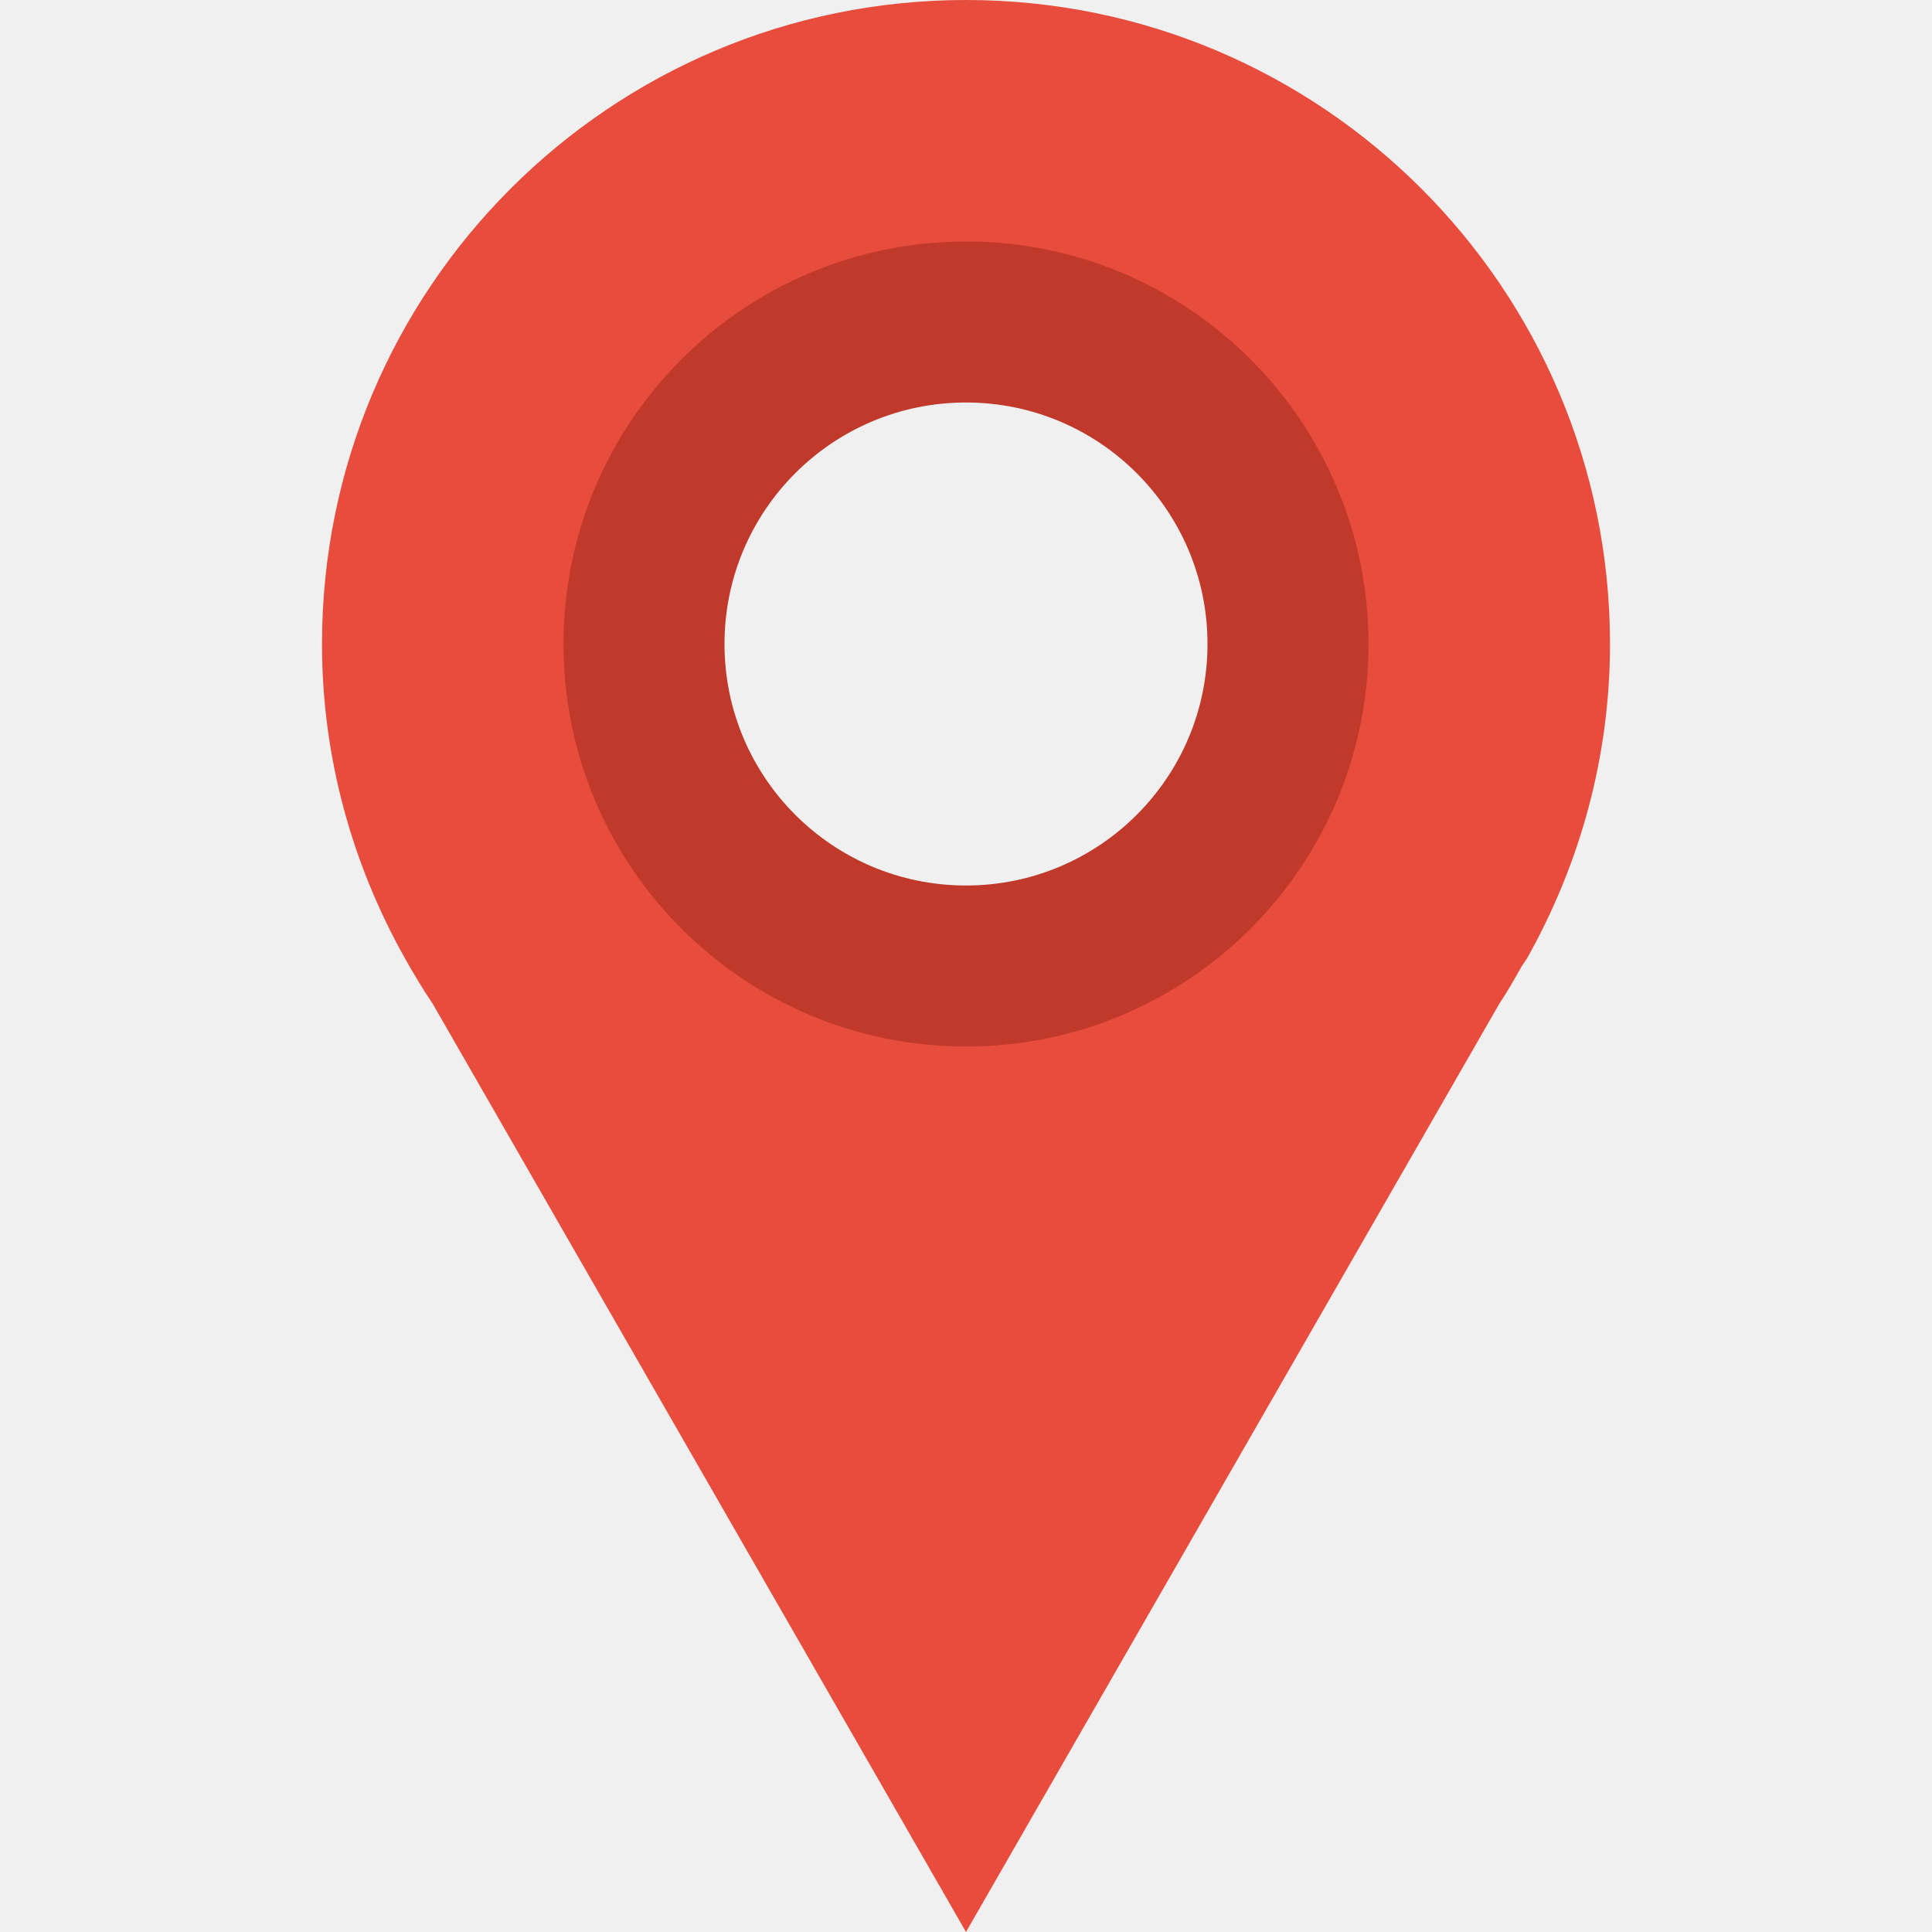
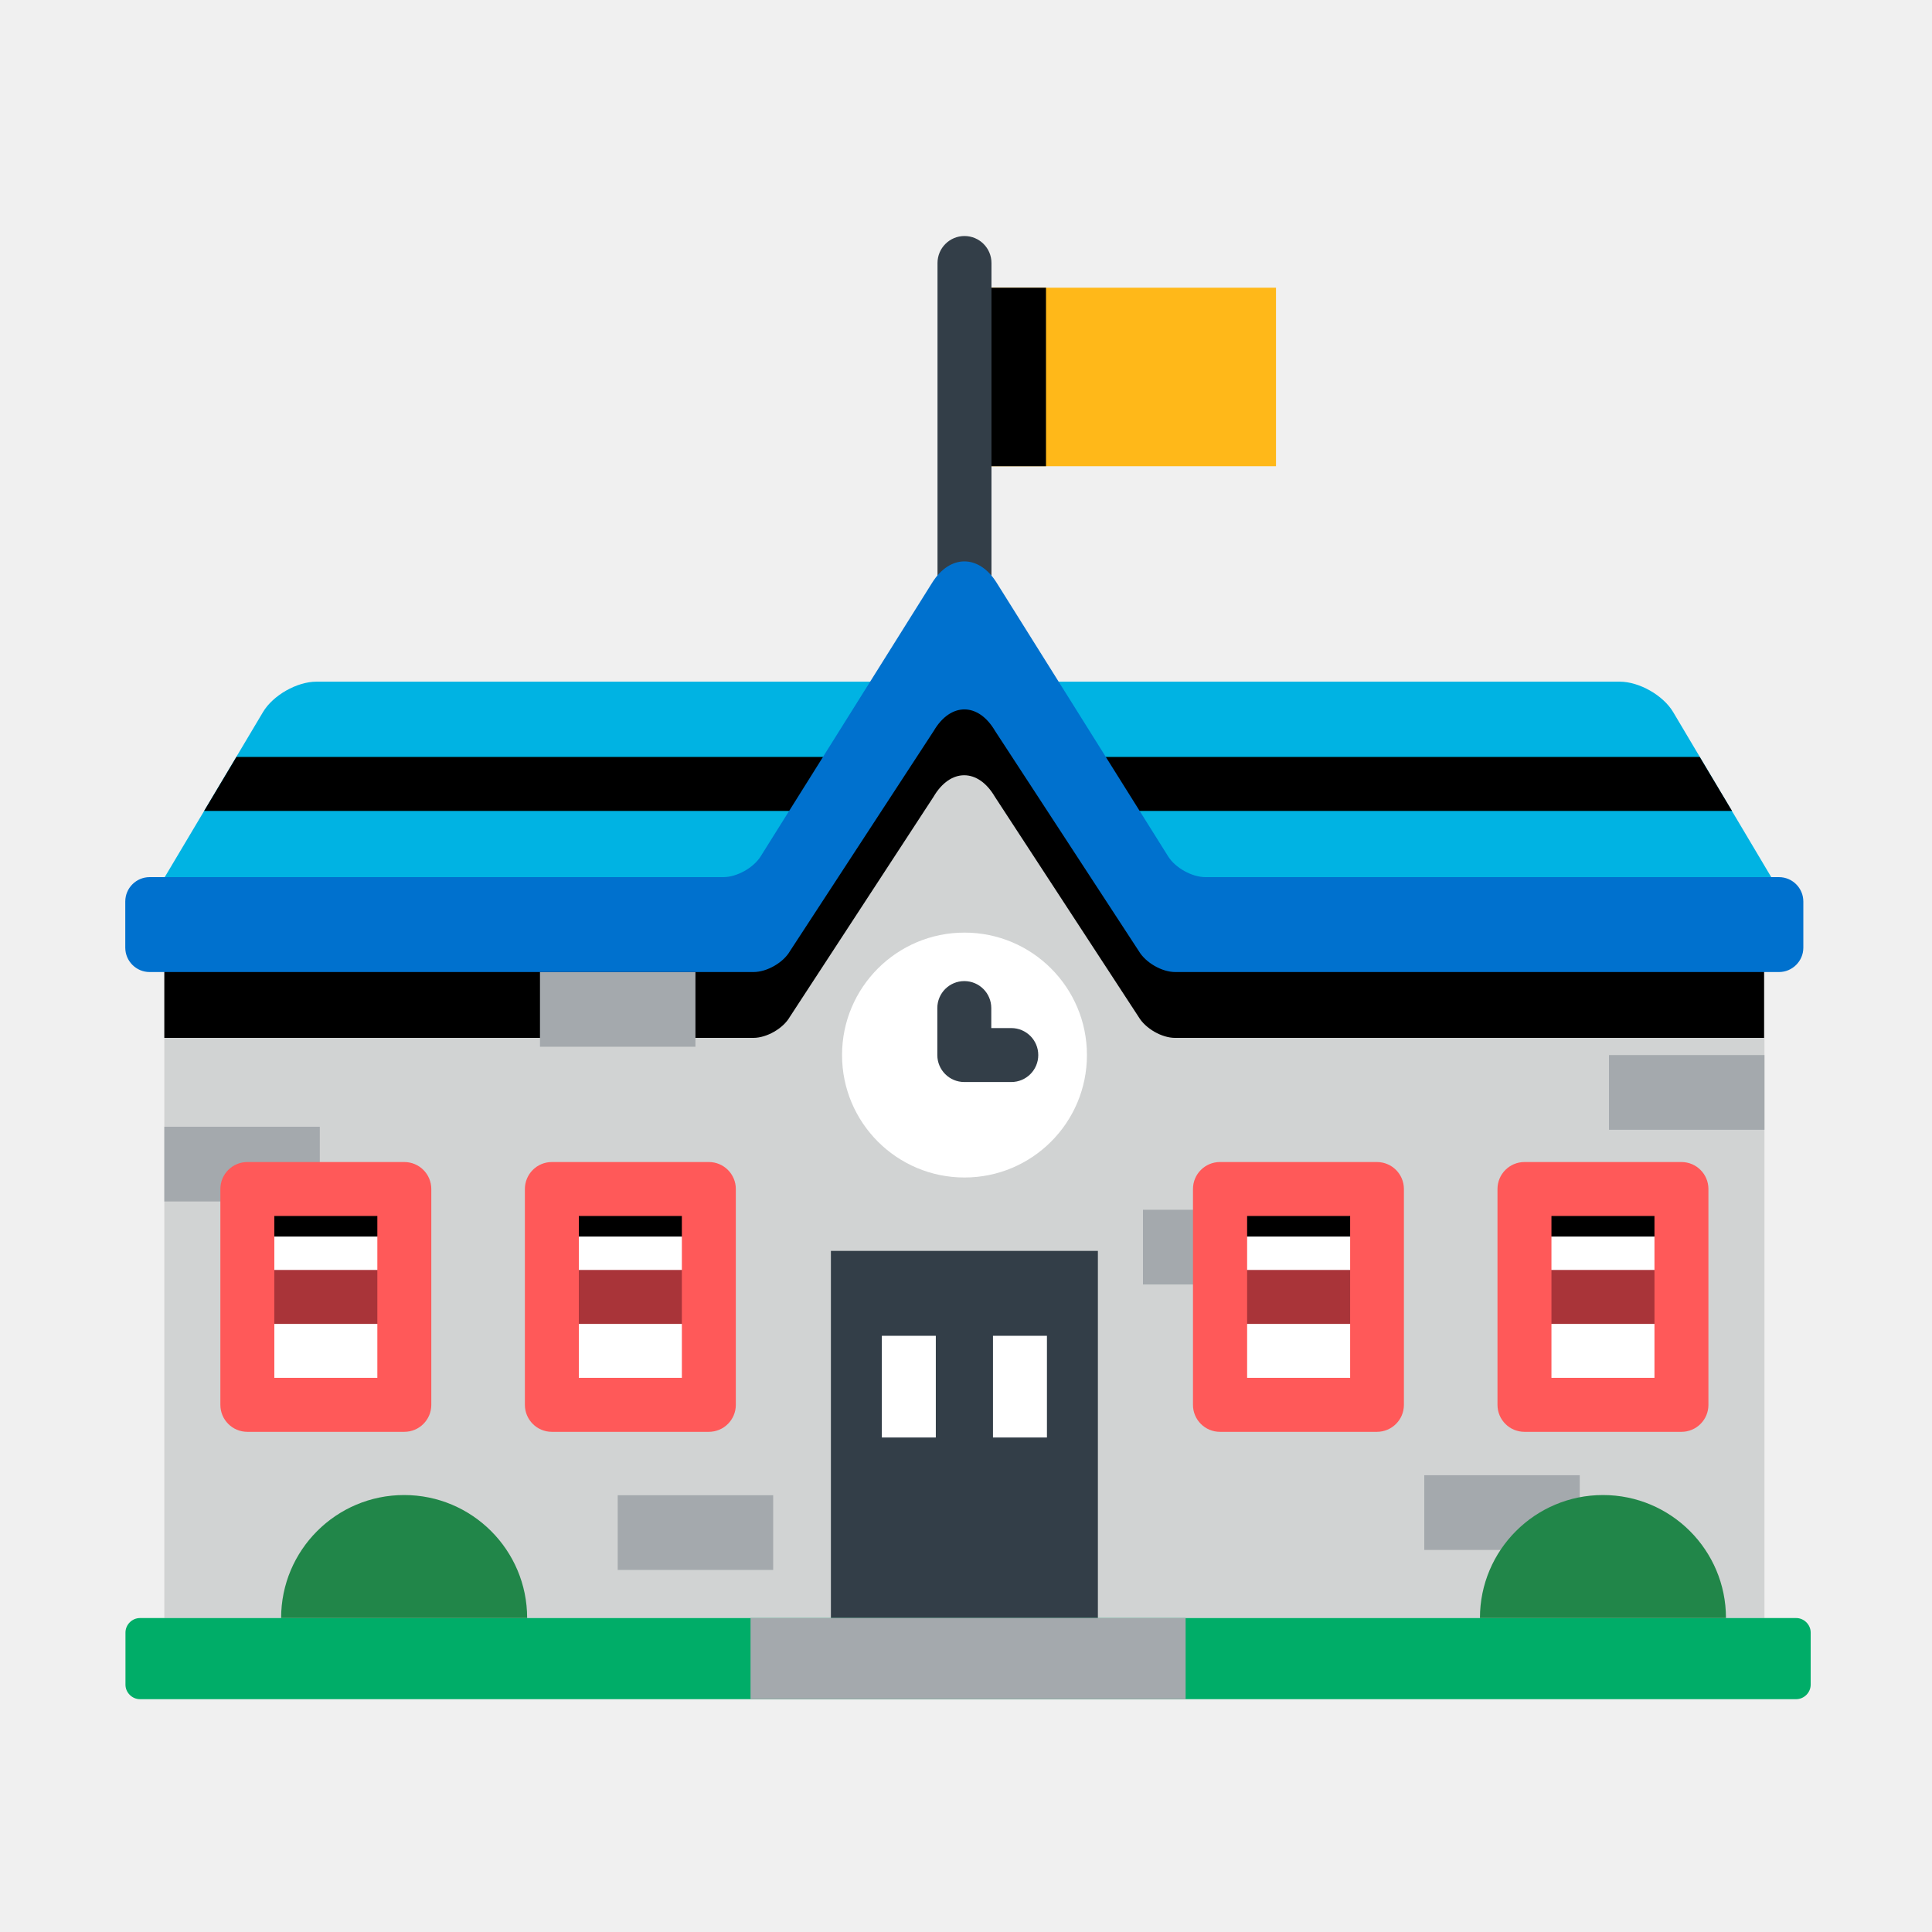
- <svg xmlns="http://www.w3.org/2000/svg" height="24" width="24" version="1.1">
-   <g transform="translate(0 -1028.4)">
-     <path d="m12 0c-4.418 2.3685e-15 -8 3.582-8 8 0 1.421 0.382 2.75 1.031 3.906 0.108 0.192 0.221 0.381 0.344 0.563l6.625 11.531 6.625-11.531c0.102-0.151 0.19-0.311 0.281-0.469l0.063-0.094c0.649-1.156 1.031-2.485 1.031-3.906 0-4.418-3.582-8-8-8zm0 4c2.209 0 4 1.791 4 4 0 2.209-1.791 4-4 4-2.209 0-4-1.791-4-4 0-2.209 1.791-4 4-4z" transform="translate(0 1028.4)" fill="#e74c3c" />
-     <path d="m12 3c-2.761 0-5 2.239-5 5 0 2.761 2.239 5 5 5 2.761 0 5-2.239 5-5 0-2.761-2.239-5-5-5zm0 2c1.657 0 3 1.343 3 3s-1.343 3-3 3-3-1.343-3-3 1.343-3 3-3z" transform="translate(0 1028.4)" fill="#c0392b" />
-   </g>
+ <svg xmlns="http://www.w3.org/2000/svg" width="800px" height="800px" viewBox="0 0 1024 1024" class="icon" version="1.1">
+   <path d="M886.8 377.4c-5.3-8.9-18-16.1-28.3-16.1H167.7c-10.3 0-23 7.2-28.3 16.1l-54 90.7c-5.3 8.9-1.2 16.1 9.1 16.1h837.1c10.3 0 14.4-7.2 9.1-16.1l-53.9-90.7z" fill="#00B3E3" />
+   <path d="M900.9 401.2H576.1v28.6H918l-17.1-28.6z m-792.7 28.6h338.1v-28.6h-321l-17.1 28.6z" fill="" />
+   <path d="M608.5 479.6l-97.3-156.2-97.4 156.2H87.1v378h848.1v-378z" fill="#D1D3D3" />
+   <path d="M638.9 499.9c-7.1 0-15.9-4.9-19.7-10.9l-5.9-9.4h-4.9L517.7 334c-4.3-2-8.9-2-13.3 0l-90.7 145.6H409l-5.9 9.4c-3.8 6-12.6 10.9-19.7 10.9H87.1v50.2h312.2c7.1 0 15.8-5 19.3-11.1l76.2-116.7c8.9-15.2 23.6-15.2 32.5 0L603.5 539c3.6 6.1 12.2 11.1 19.3 11.1H935v-50.2H638.9z" fill="" />
+   <path d="M852.8 559.2h82.4v39.6h-82.4zM605.8 641.2h82.4v39.6h-82.4zM754.9 781.9h82.4v39.6h-82.4zM327.4 792.5h82.4v39.6h-82.4zM87.1 597.2h82.4v39.6H87.1zM286.2 515.2h82.4v39.6h-82.4z" fill="#A4A9AD" />
+   <path d="M440.4 663h141.5v194.6H440.4z" fill="#333E48" />
+   <path d="M467.4 708H496v53.9h-28.6zM526.3 708h28.6v53.9h-28.6zM292.5 630.2h83.2v114.4h-83.2z" fill="#FFFFFF" />
+   <path d="M292.5 630.2h83.2v25.2h-83.2z" fill="" />
+   <path d="M292.5 673.1h83.2v28.6h-83.2z" fill="#A93439" />
+   <path d="M306.8 730.3h54.6v-85.8h-54.6v85.8z m68.9 28.6h-83.2c-7.9 0-14.3-6.4-14.3-14.3V630.2c0-7.9 6.4-14.3 14.3-14.3h83.2c7.9 0 14.3 6.4 14.3 14.3v114.4c0 7.9-6.4 14.3-14.3 14.3z" fill="#FF5959" />
+   <path d="M131.1 630.2h83.2v114.4h-83.2z" fill="#FFFFFF" />
+   <path d="M131.1 630.2h83.2v25.2h-83.2z" fill="" />
+   <path d="M131.1 673.1h83.2v28.6h-83.2z" fill="#A93439" />
+   <path d="M145.4 730.3H200v-85.8h-54.6v85.8z m68.9 28.6h-83.2c-7.9 0-14.3-6.4-14.3-14.3V630.2c0-7.9 6.4-14.3 14.3-14.3h83.2c7.9 0 14.3 6.4 14.3 14.3v114.4c0 7.9-6.4 14.3-14.3 14.3z" fill="#FF5959" />
+   <path d="M646.7 630.2h83.2v114.4h-83.2z" fill="#FFFFFF" />
+   <path d="M646.7 630.2h83.2v25.2h-83.2z" fill="" />
+   <path d="M646.7 673.1h83.2v28.6h-83.2z" fill="#A93439" />
+   <path d="M661 730.3h54.6v-85.8H661v85.8z m68.8 28.6h-83.2c-7.9 0-14.3-6.4-14.3-14.3V630.2c0-7.9 6.4-14.3 14.3-14.3h83.2c7.9 0 14.3 6.4 14.3 14.3v114.4c0 7.9-6.4 14.3-14.3 14.3z" fill="#FF5959" />
+   <path d="M808 630.2h83.2v114.4H808z" fill="#FFFFFF" />
+   <path d="M808 630.2h83.2v25.2H808z" fill="" />
+   <path d="M808 673.1h83.2v28.6H808z" fill="#A93439" />
+   <path d="M822.3 730.3h54.6v-85.8h-54.6v85.8z m68.9 28.6H808c-7.9 0-14.3-6.4-14.3-14.3V630.2c0-7.9 6.4-14.3 14.3-14.3h83.2c7.9 0 14.3 6.4 14.3 14.3v114.4c0 7.9-6.4 14.3-14.3 14.3z" fill="#FF5959" />
+   <path d="M511.2 152.5h165.1v94.6H511.2z" fill="#FFB819" />
+   <path d="M511.2 152.5h43.2v94.6h-43.2z" fill="" />
+   <path d="M511.2 337.7c-7.9 0-14.3-6.4-14.3-14.3v-184c0-7.9 6.4-14.3 14.3-14.3s14.3 6.4 14.3 14.3v184.1c0 7.8-6.4 14.2-14.3 14.2z" fill="#333E48" />
+   <path d="M528.2 308.8c-9.4-15-24.7-15-34.1 0l-91 145.2c-3.8 6-12.6 10.9-19.7 10.9H79.3c-7.1 0-12.9 5.8-12.9 12.9v24.5c0 7.1 5.8 12.9 12.9 12.9h320.1c7.1 0 15.8-5 19.3-11.1l76.2-116.7c8.9-15.2 23.6-15.2 32.5 0l76.2 116.7c3.6 6.1 12.2 11.1 19.3 11.1h320c7.1 0 12.9-5.8 12.9-12.9v-24.5c0-7.1-5.8-12.9-12.9-12.9h-304c-7.1 0-15.9-4.9-19.7-10.9l-91-145.2z" fill="#0071CE" />
+   <path d="M511.2 559.2m-64.9 0a64.9 64.9 0 1 0 129.8 0 64.9 64.9 0 1 0-129.8 0Z" fill="#FFFFFF" />
+   <path d="M536 544.9h-10.6v-10.6c0-7.9-6.4-14.3-14.3-14.3s-14.3 6.4-14.3 14.3v24.9c0 7.9 6.4 14.3 14.3 14.3H536c7.9 0 14.3-6.4 14.3-14.3s-6.4-14.3-14.3-14.3z" fill="#333E48" />
+   <path d="M959.7 892.9c0 4.2-3.5 7.7-7.7 7.7H74.2c-4.2 0-7.7-3.5-7.7-7.7v-27.6c0-4.2 3.5-7.7 7.7-7.7H952c4.2 0 7.7 3.5 7.7 7.7v27.6z" fill="#00AD68" />
+   <path d="M397.8 857.6h230.6v43H397.8z" fill="#A4A9AD" />
+   <path d="M914.8 857.6c0-36-29.2-65.2-65.2-65.2s-65.2 29.2-65.2 65.2h130.4zM279.4 857.6c0-36-29.2-65.2-65.2-65.2S149 821.6 149 857.6h130.4z" fill="#218649" />
</svg>
